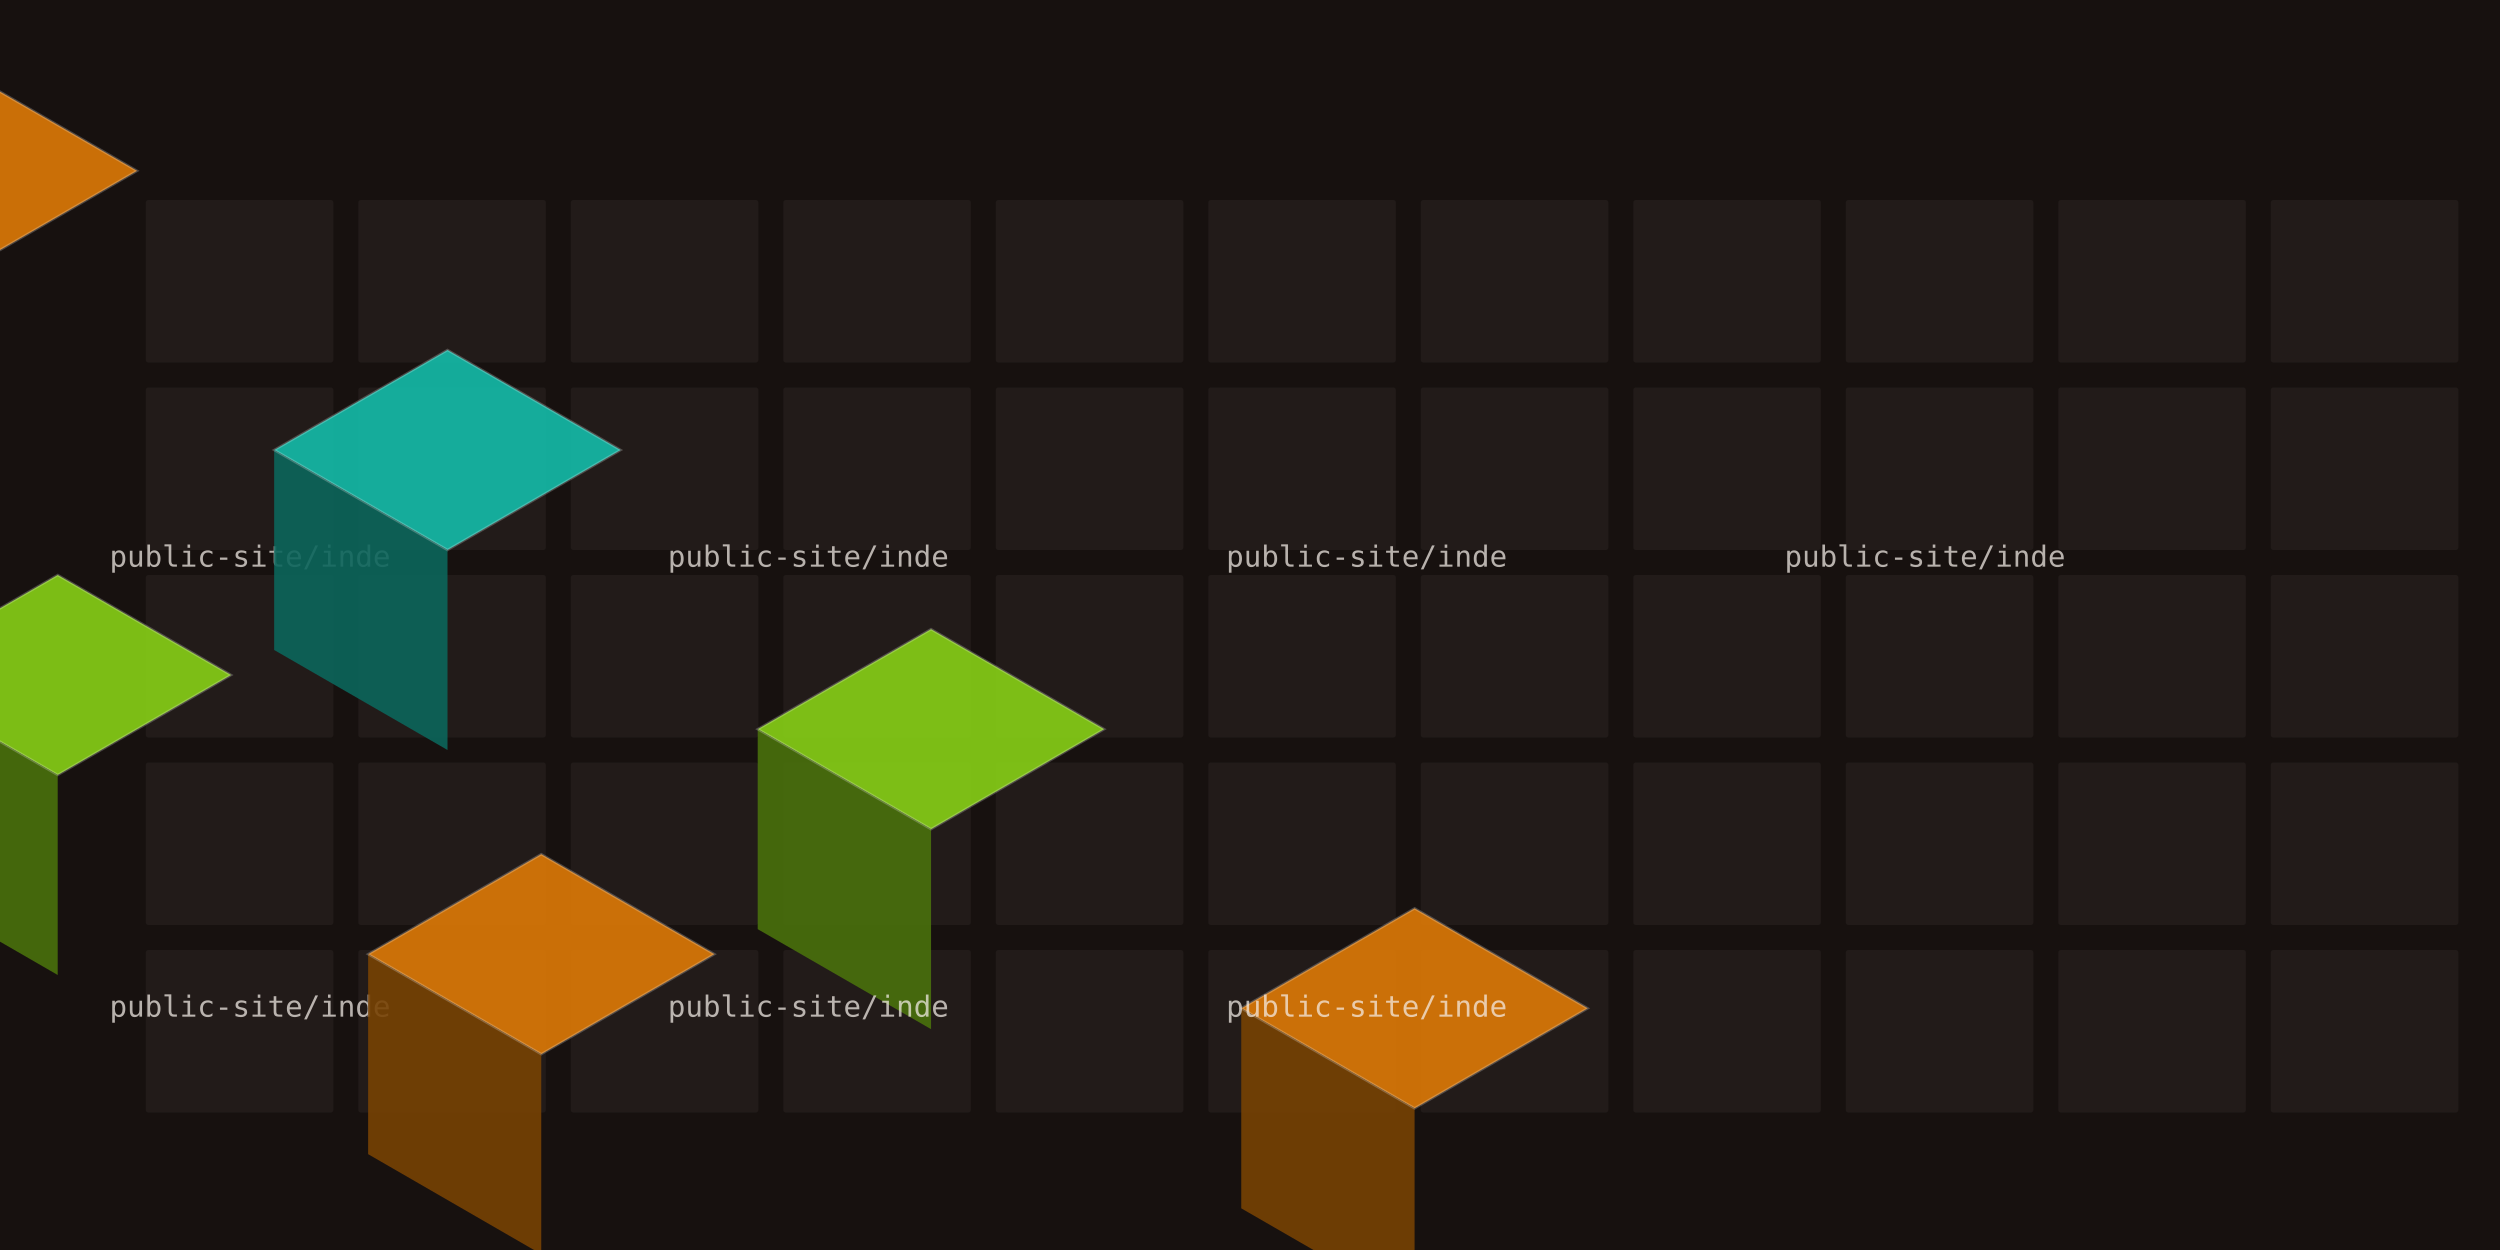
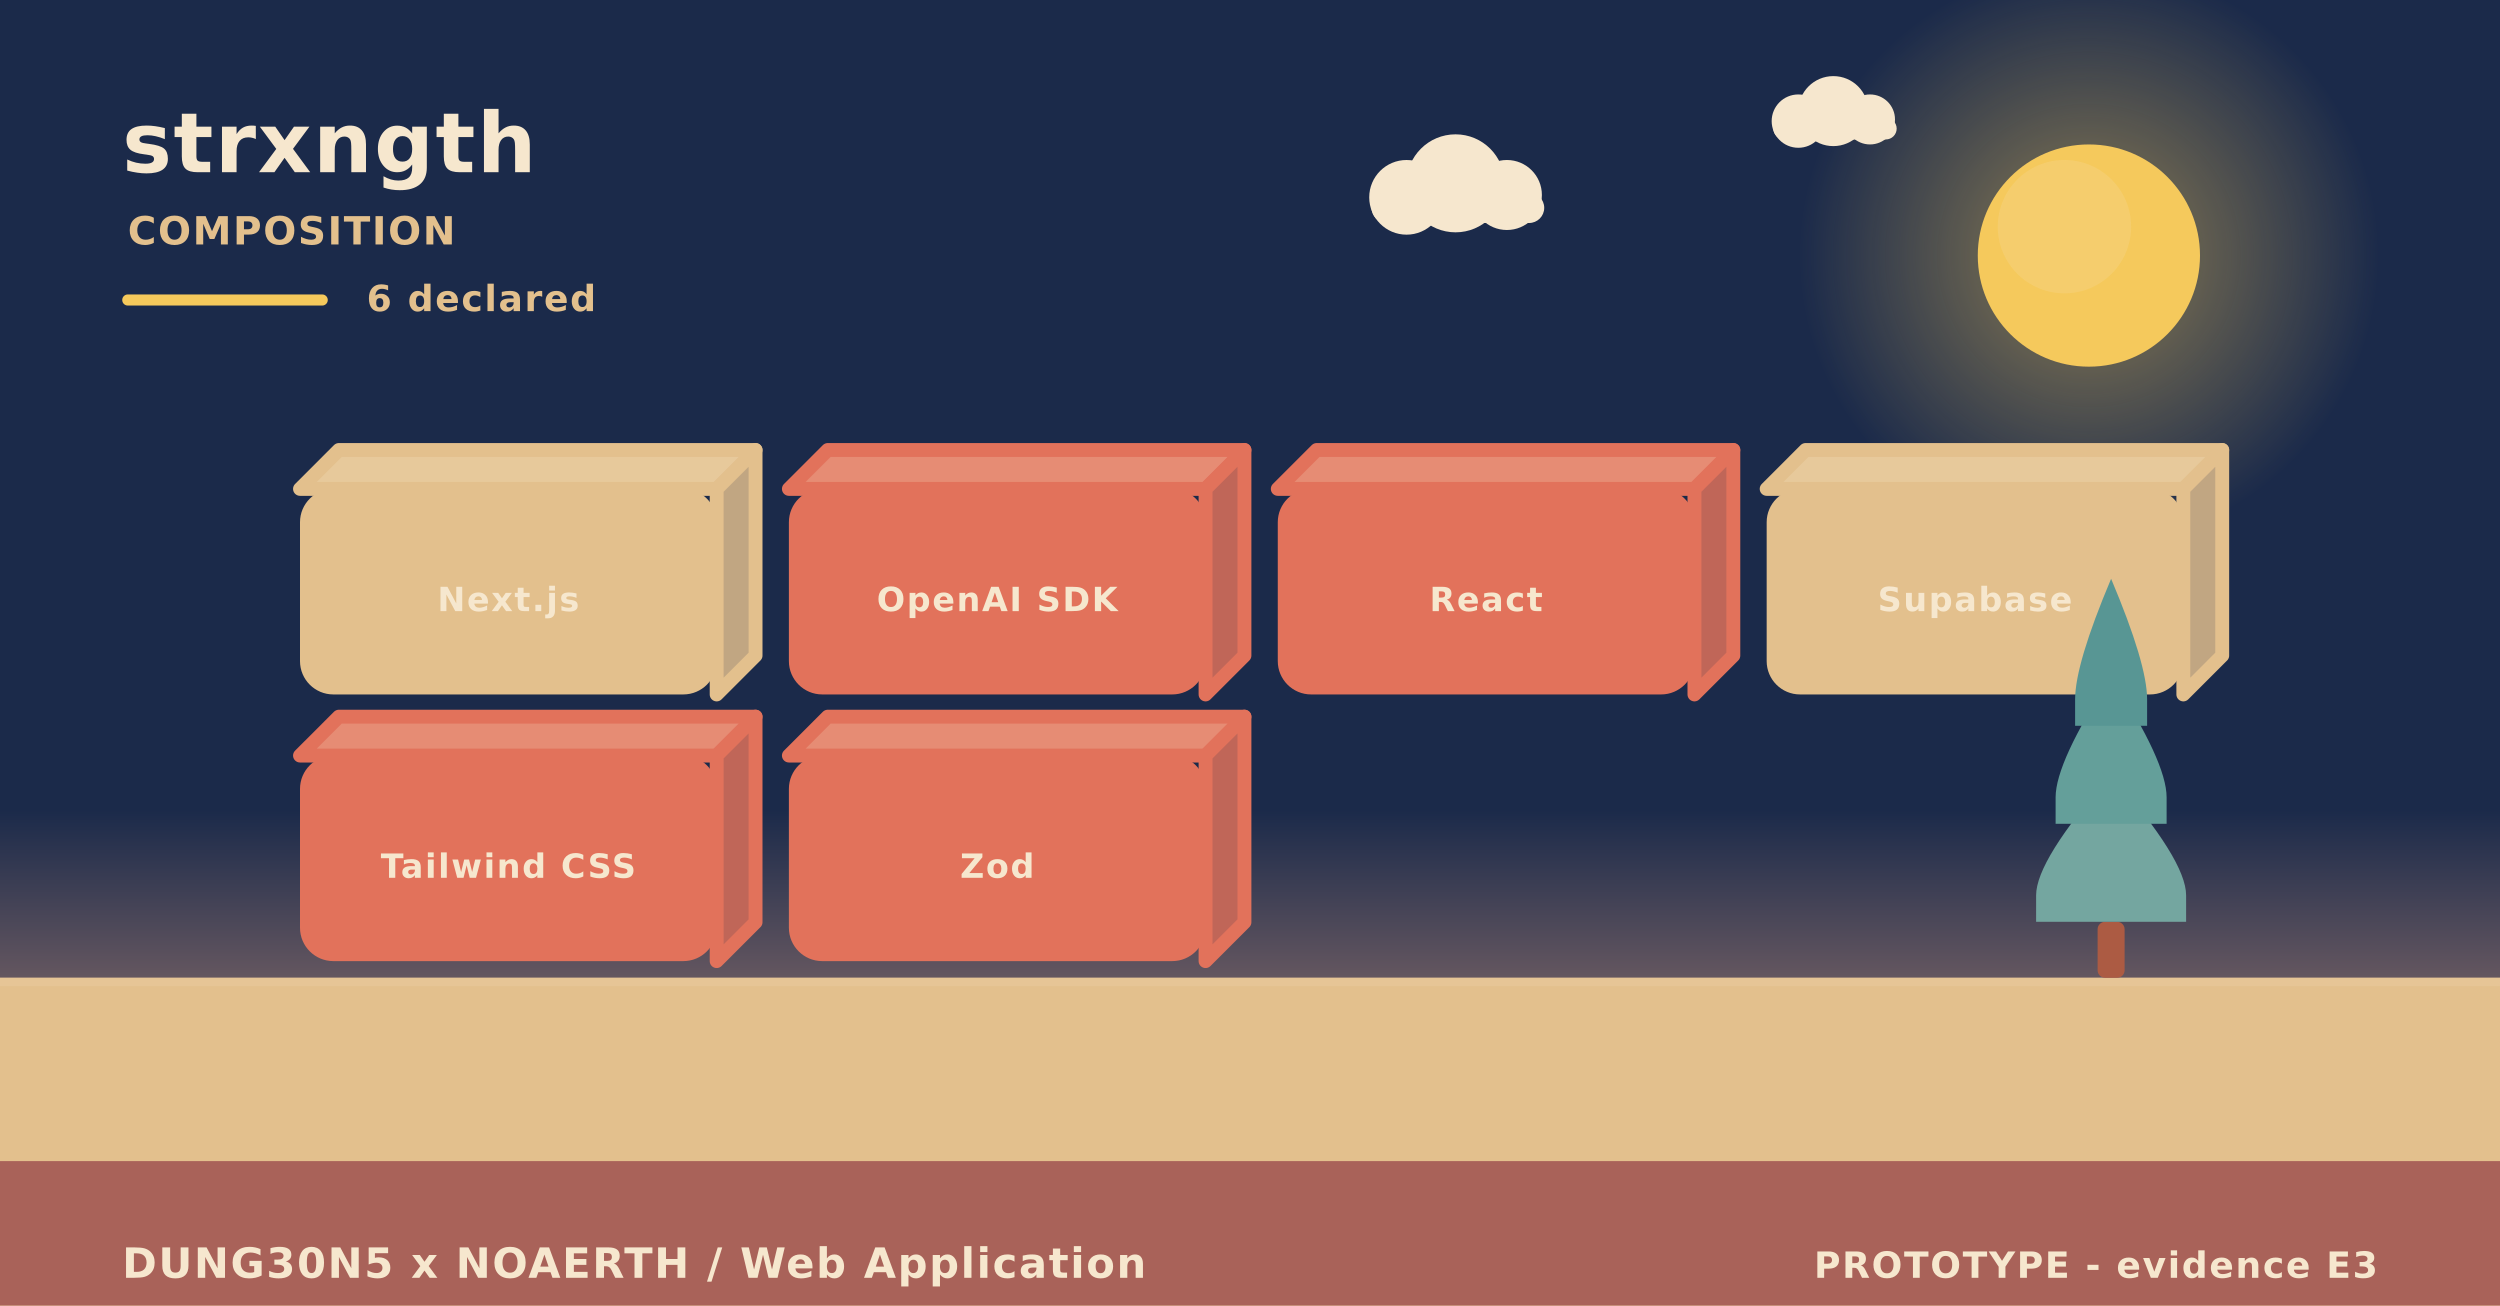
- <svg xmlns="http://www.w3.org/2000/svg" viewBox="0 0 1200 600" width="1200" height="600" role="img" aria-label="strxngth component map">
-   <rect width="1200" height="600" fill="#17110f" />
-   <defs>
-     <linearGradient id="gc" x1="0" y1="0" x2="1" y2="1">
-       <stop offset="0%" stop-color="#d97706" />
-       <stop offset="100%" stop-color="#14b8a6" />
-     </linearGradient>
-   </defs>
-   <rect x="70.00" y="96.00" width="90.00" height="78.00" rx="1.20" fill="#f6efe9" opacity="0.05" />
-   <rect x="172.00" y="96.00" width="90.00" height="78.00" rx="1.20" fill="#f6efe9" opacity="0.05" />
-   <rect x="274.00" y="96.00" width="90.00" height="78.00" rx="1.20" fill="#f6efe9" opacity="0.05" />
-   <rect x="376.00" y="96.00" width="90.00" height="78.00" rx="1.20" fill="#f6efe9" opacity="0.05" />
-   <rect x="478.00" y="96.00" width="90.00" height="78.00" rx="1.20" fill="#f6efe9" opacity="0.05" />
-   <rect x="580.00" y="96.00" width="90.00" height="78.00" rx="1.20" fill="#f6efe9" opacity="0.05" />
-   <rect x="682.00" y="96.00" width="90.00" height="78.00" rx="1.20" fill="#f6efe9" opacity="0.05" />
-   <rect x="784.00" y="96.00" width="90.00" height="78.00" rx="1.20" fill="#f6efe9" opacity="0.05" />
-   <rect x="886.00" y="96.00" width="90.00" height="78.00" rx="1.20" fill="#f6efe9" opacity="0.05" />
-   <rect x="988.00" y="96.00" width="90.00" height="78.00" rx="1.20" fill="#f6efe9" opacity="0.05" />
-   <rect x="1090.00" y="96.00" width="90.00" height="78.00" rx="1.20" fill="#f6efe9" opacity="0.05" />
-   <rect x="70.00" y="186.00" width="90.00" height="78.00" rx="1.20" fill="#f6efe9" opacity="0.05" />
-   <rect x="172.00" y="186.00" width="90.00" height="78.00" rx="1.20" fill="#f6efe9" opacity="0.05" />
-   <rect x="274.00" y="186.00" width="90.00" height="78.00" rx="1.20" fill="#f6efe9" opacity="0.05" />
-   <rect x="376.00" y="186.00" width="90.00" height="78.00" rx="1.20" fill="#f6efe9" opacity="0.05" />
-   <rect x="478.00" y="186.00" width="90.00" height="78.00" rx="1.20" fill="#f6efe9" opacity="0.05" />
-   <rect x="580.00" y="186.00" width="90.00" height="78.00" rx="1.20" fill="#f6efe9" opacity="0.05" />
-   <rect x="682.00" y="186.00" width="90.00" height="78.00" rx="1.20" fill="#f6efe9" opacity="0.05" />
-   <rect x="784.00" y="186.00" width="90.00" height="78.00" rx="1.20" fill="#f6efe9" opacity="0.05" />
-   <rect x="886.00" y="186.00" width="90.00" height="78.00" rx="1.20" fill="#f6efe9" opacity="0.05" />
-   <rect x="988.00" y="186.00" width="90.00" height="78.00" rx="1.20" fill="#f6efe9" opacity="0.05" />
-   <rect x="1090.00" y="186.00" width="90.00" height="78.00" rx="1.20" fill="#f6efe9" opacity="0.05" />
-   <rect x="70.00" y="276.00" width="90.00" height="78.00" rx="1.20" fill="#f6efe9" opacity="0.05" />
-   <rect x="172.00" y="276.00" width="90.00" height="78.00" rx="1.20" fill="#f6efe9" opacity="0.05" />
-   <rect x="274.00" y="276.00" width="90.00" height="78.00" rx="1.20" fill="#f6efe9" opacity="0.05" />
-   <rect x="376.00" y="276.00" width="90.00" height="78.00" rx="1.20" fill="#f6efe9" opacity="0.05" />
-   <rect x="478.00" y="276.00" width="90.00" height="78.00" rx="1.20" fill="#f6efe9" opacity="0.05" />
-   <rect x="580.00" y="276.00" width="90.00" height="78.00" rx="1.20" fill="#f6efe9" opacity="0.05" />
-   <rect x="682.00" y="276.00" width="90.00" height="78.00" rx="1.20" fill="#f6efe9" opacity="0.05" />
-   <rect x="784.00" y="276.00" width="90.00" height="78.00" rx="1.20" fill="#f6efe9" opacity="0.05" />
-   <rect x="886.00" y="276.00" width="90.00" height="78.00" rx="1.20" fill="#f6efe9" opacity="0.05" />
-   <rect x="988.00" y="276.00" width="90.00" height="78.00" rx="1.20" fill="#f6efe9" opacity="0.05" />
-   <rect x="1090.00" y="276.00" width="90.00" height="78.00" rx="1.20" fill="#f6efe9" opacity="0.05" />
-   <rect x="70.00" y="366.00" width="90.00" height="78.00" rx="1.20" fill="#f6efe9" opacity="0.05" />
-   <rect x="172.00" y="366.00" width="90.00" height="78.00" rx="1.20" fill="#f6efe9" opacity="0.05" />
-   <rect x="274.00" y="366.00" width="90.00" height="78.00" rx="1.20" fill="#f6efe9" opacity="0.05" />
-   <rect x="376.00" y="366.00" width="90.00" height="78.00" rx="1.20" fill="#f6efe9" opacity="0.05" />
-   <rect x="478.00" y="366.00" width="90.00" height="78.00" rx="1.20" fill="#f6efe9" opacity="0.05" />
-   <rect x="580.00" y="366.00" width="90.00" height="78.00" rx="1.20" fill="#f6efe9" opacity="0.05" />
-   <rect x="682.00" y="366.00" width="90.00" height="78.00" rx="1.20" fill="#f6efe9" opacity="0.05" />
-   <rect x="784.00" y="366.00" width="90.00" height="78.00" rx="1.20" fill="#f6efe9" opacity="0.05" />
-   <rect x="886.00" y="366.00" width="90.00" height="78.00" rx="1.20" fill="#f6efe9" opacity="0.05" />
-   <rect x="988.00" y="366.00" width="90.00" height="78.00" rx="1.20" fill="#f6efe9" opacity="0.05" />
-   <rect x="1090.00" y="366.00" width="90.00" height="78.00" rx="1.20" fill="#f6efe9" opacity="0.05" />
-   <rect x="70.00" y="456.00" width="90.00" height="78.00" rx="1.20" fill="#f6efe9" opacity="0.05" />
-   <rect x="172.00" y="456.00" width="90.00" height="78.00" rx="1.20" fill="#f6efe9" opacity="0.05" />
-   <rect x="274.00" y="456.00" width="90.00" height="78.00" rx="1.20" fill="#f6efe9" opacity="0.05" />
-   <rect x="376.00" y="456.00" width="90.00" height="78.00" rx="1.20" fill="#f6efe9" opacity="0.05" />
-   <rect x="478.00" y="456.00" width="90.00" height="78.00" rx="1.20" fill="#f6efe9" opacity="0.05" />
-   <rect x="580.00" y="456.00" width="90.00" height="78.00" rx="1.20" fill="#f6efe9" opacity="0.05" />
-   <rect x="682.00" y="456.00" width="90.00" height="78.00" rx="1.20" fill="#f6efe9" opacity="0.05" />
-   <rect x="784.00" y="456.00" width="90.00" height="78.00" rx="1.20" fill="#f6efe9" opacity="0.05" />
-   <rect x="886.00" y="456.00" width="90.00" height="78.00" rx="1.20" fill="#f6efe9" opacity="0.05" />
-   <rect x="988.00" y="456.00" width="90.00" height="78.00" rx="1.20" fill="#f6efe9" opacity="0.05" />
-   <rect x="1090.00" y="456.00" width="90.00" height="78.00" rx="1.20" fill="#f6efe9" opacity="0.05" />
-   <g transform="rotate(0 120 140)">
-     <polygon points="-17.3,34.0 65.8,82.0 -17.3,130.0 -100.5,82.0" fill="#d97706" opacity="0.92" />
-     <polygon points="-100.5,82.0 -17.3,130.0 -17.3,226.0 -100.5,178.0" fill="#774103" opacity="0.9" />
-     <polygon points="-17.3,34.0 65.8,82.0 -17.3,130.0 -100.5,82.0" fill="none" stroke="rgba(255,255,255,0.220)" stroke-width="1.2" />
-     <animateTransform attributeName="transform" type="rotate" values="-32.0 0.00 0.00 0.0 0.00 0.00" dur="7.7s" begin="0.0s" repeatCount="indefinite" />
+ <svg xmlns="http://www.w3.org/2000/svg" width="900" height="470" viewBox="0 0 900 470" role="img" aria-label="strxngth - how it is composed">
+   <linearGradient id="skyc" x1="0" y1="0" x2="0" y2="1">
+     <stop offset="0" stop-color="#1b2a4a" />
+     <stop offset="0.62" stop-color="#1b2a4a" />
+     <stop offset="1" stop-color="#f3ad8a" />
+   </linearGradient>
+   <rect width="900" height="470" fill="url(#skyc)" />
+   <radialGradient id="sunc">
+     <stop offset="0.35" stop-color="#f5c95c" stop-opacity="0.34" />
+     <stop offset="1" stop-color="#f5c95c" stop-opacity="0" />
+   </radialGradient>
+   <circle cx="752" cy="92" r="104" fill="url(#sunc)" />
+   <circle cx="752" cy="92" r="40" fill="#f5c95c" />
+   <circle cx="743.2" cy="81.6" r="24" fill="#f5d27e" opacity="0.5" />
+   <g>
+     <circle cx="524" cy="66" r="17.64" fill="#f6e7ce" />
+     <circle cx="506.36" cy="71.04" r="13.44" fill="#f6e7ce" />
+     <circle cx="542.48" cy="70.2" r="12.6" fill="#f6e7ce" />
+     <rect x="493.76" y="69.36" width="62.16" height="10.92" rx="5.46" fill="#f6e7ce" />
+     <animateTransform attributeName="transform" type="translate" values="0 0;24 0;0 0" dur="36s" begin="0s" repeatCount="indefinite" />
  </g>
-   <text x="120" y="272" font-family="ui-monospace,Menlo,monospace" font-size="14" fill="rgba(246,239,233,0.720)" text-anchor="middle">public-site/inde</text>
-   <g transform="rotate(0 388 140)">
-     <polygon points="214.8,168.0 297.9,216.0 214.8,264.0 131.6,216.0" fill="#14b8a6" opacity="0.92" />
-     <polygon points="131.6,216.0 214.8,264.0 214.8,360.0 131.6,312.0" fill="#0b655b" opacity="0.9" />
-     <polygon points="214.8,168.0 297.9,216.0 214.8,264.0 131.6,216.0" fill="none" stroke="rgba(255,255,255,0.220)" stroke-width="1.2" />
-     <animateTransform attributeName="transform" type="rotate" values="-32.0 0.00 0.00 0.0 0.00 0.00" dur="7.7s" begin="0.4s" repeatCount="indefinite" />
+   <g>
+     <circle cx="660" cy="40" r="12.6" fill="#f6e7ce" />
+     <circle cx="647.4" cy="43.6" r="9.6" fill="#f6e7ce" />
+     <circle cx="673.2" cy="43" r="9" fill="#f6e7ce" />
+     <rect x="638.4" y="42.4" width="44.4" height="7.8" rx="3.9" fill="#f6e7ce" />
+     <animateTransform attributeName="transform" type="translate" values="0 0;-18 0;0 0" dur="46s" begin="3s" repeatCount="indefinite" />
  </g>
-   <text x="388" y="272" font-family="ui-monospace,Menlo,monospace" font-size="14" fill="rgba(246,239,233,0.720)" text-anchor="middle">public-site/inde</text>
-   <g transform="rotate(0 656 140)">
-     <polygon points="446.9,302.0 530.0,350.0 446.9,398.0 363.7,350.0" fill="#84cc16" opacity="0.92" />
-     <polygon points="363.7,350.0 446.9,398.0 446.9,494.0 363.7,446.0" fill="#49700c" opacity="0.9" />
-     <polygon points="446.9,302.0 530.0,350.0 446.9,398.0 363.7,350.0" fill="none" stroke="rgba(255,255,255,0.220)" stroke-width="1.2" />
-     <animateTransform attributeName="transform" type="rotate" values="-32.0 0.00 0.00 0.0 0.00 0.00" dur="7.7s" begin="0.8s" repeatCount="indefinite" />
+   <rect x="0" y="352" width="900" height="118" fill="#e3c08d" />
+   <rect x="0" y="352" width="900" height="3" fill="#e6c596" />
+   <text x="44" y="62" font-family="Verdana,DejaVu Sans,sans-serif" font-size="30" font-weight="700" letter-spacing="0.6" fill="#f6e7ce" text-anchor="start">strxngth</text>
+   <text x="46" y="88" font-family="Verdana,DejaVu Sans,sans-serif" font-size="14" font-weight="700" letter-spacing="0.6" fill="#e3c08d" text-anchor="start">COMPOSITION</text>
+   <rect x="44" y="106" width="74" height="4" rx="2" fill="#f5c95c" />
+   <text x="132" y="112" font-family="Verdana,DejaVu Sans,sans-serif" font-size="13" font-weight="700" letter-spacing="0.6" fill="#e3c08d" text-anchor="start">6 declared</text>
+   <g>
+     <path d="M108,176 L258,176 L272,162 L122,162 Z" fill="#e7c99b" stroke="#e3c08d" stroke-width="5" stroke-linejoin="round" />
+     <path d="M258,176 L272,162 L272,236 L258,250 Z" fill="#c1a682" stroke="#e3c08d" stroke-width="5" stroke-linejoin="round" />
+     <rect x="108" y="176" width="150" height="74" rx="12" fill="#e3c08d" />
+     <animateTransform attributeName="transform" type="translate" values="0 10;0 0" dur="0.75s" begin="0s" fill="freeze" />
  </g>
-   <text x="656" y="272" font-family="ui-monospace,Menlo,monospace" font-size="14" fill="rgba(246,239,233,0.720)" text-anchor="middle">public-site/inde</text>
-   <g transform="rotate(0 924 140)">
-     <polygon points="679.0,436.0 762.1,484.0 679.0,532.0 595.8,484.0" fill="#d97706" opacity="0.92" />
-     <polygon points="595.8,484.0 679.0,532.0 679.0,628.0 595.8,580.0" fill="#774103" opacity="0.9" />
-     <polygon points="679.0,436.0 762.1,484.0 679.0,532.0 595.8,484.0" fill="none" stroke="rgba(255,255,255,0.220)" stroke-width="1.2" />
-     <animateTransform attributeName="transform" type="rotate" values="-32.0 0.00 0.00 0.0 0.00 0.00" dur="7.7s" begin="1.2s" repeatCount="indefinite" />
+   <text x="183" y="220" font-family="Verdana,DejaVu Sans,sans-serif" font-size="12" font-weight="700" letter-spacing="0.6" fill="#f6e7ce" text-anchor="middle">Next.js</text>
+   <g>
+     <path d="M284,176 L434,176 L448,162 L298,162 Z" fill="#e68c74" stroke="#e2725b" stroke-width="5" stroke-linejoin="round" />
+     <path d="M434,176 L448,162 L448,236 L434,250 Z" fill="#c06658" stroke="#e2725b" stroke-width="5" stroke-linejoin="round" />
+     <rect x="284" y="176" width="150" height="74" rx="12" fill="#e2725b" />
+     <animateTransform attributeName="transform" type="translate" values="0 10;0 0" dur="0.75s" begin="0.16s" fill="freeze" />
  </g>
-   <text x="924" y="272" font-family="ui-monospace,Menlo,monospace" font-size="14" fill="rgba(246,239,233,0.720)" text-anchor="middle">public-site/inde</text>
-   <g transform="rotate(0 120 356)">
-     <polygon points="-204.4,142.0 -121.2,190.0 -204.4,238.0 -287.5,190.0" fill="#14b8a6" opacity="0.92" />
-     <polygon points="-287.5,190.0 -204.4,238.0 -204.4,334.0 -287.5,286.0" fill="#0b655b" opacity="0.9" />
-     <polygon points="-204.4,142.0 -121.2,190.0 -204.4,238.0 -287.5,190.0" fill="none" stroke="rgba(255,255,255,0.220)" stroke-width="1.2" />
-     <animateTransform attributeName="transform" type="rotate" values="-32.0 0.00 0.00 0.0 0.00 0.00" dur="7.7s" begin="1.6s" repeatCount="indefinite" />
+   <text x="359" y="220" font-family="Verdana,DejaVu Sans,sans-serif" font-size="12" font-weight="700" letter-spacing="0.6" fill="#f6e7ce" text-anchor="middle">OpenAI SDK</text>
+   <g>
+     <path d="M460,176 L610,176 L624,162 L474,162 Z" fill="#e68c74" stroke="#e2725b" stroke-width="5" stroke-linejoin="round" />
+     <path d="M610,176 L624,162 L624,236 L610,250 Z" fill="#c06658" stroke="#e2725b" stroke-width="5" stroke-linejoin="round" />
+     <rect x="460" y="176" width="150" height="74" rx="12" fill="#e2725b" />
+     <animateTransform attributeName="transform" type="translate" values="0 10;0 0" dur="0.75s" begin="0.32s" fill="freeze" />
  </g>
-   <text x="120" y="488" font-family="ui-monospace,Menlo,monospace" font-size="14" fill="rgba(246,239,233,0.720)" text-anchor="middle">public-site/inde</text>
-   <g transform="rotate(0 388 356)">
-     <polygon points="27.7,276.0 110.9,324.0 27.7,372.0 -55.4,324.0" fill="#84cc16" opacity="0.92" />
-     <polygon points="-55.4,324.0 27.7,372.0 27.7,468.0 -55.4,420.0" fill="#49700c" opacity="0.9" />
-     <polygon points="27.7,276.0 110.9,324.0 27.7,372.0 -55.4,324.0" fill="none" stroke="rgba(255,255,255,0.220)" stroke-width="1.2" />
-     <animateTransform attributeName="transform" type="rotate" values="-32.0 0.00 0.00 0.0 0.00 0.00" dur="7.7s" begin="2.0s" repeatCount="indefinite" />
+   <text x="535" y="220" font-family="Verdana,DejaVu Sans,sans-serif" font-size="12" font-weight="700" letter-spacing="0.6" fill="#f6e7ce" text-anchor="middle">React</text>
+   <g>
+     <path d="M636,176 L786,176 L800,162 L650,162 Z" fill="#e7c99b" stroke="#e3c08d" stroke-width="5" stroke-linejoin="round" />
+     <path d="M786,176 L800,162 L800,236 L786,250 Z" fill="#c1a682" stroke="#e3c08d" stroke-width="5" stroke-linejoin="round" />
+     <rect x="636" y="176" width="150" height="74" rx="12" fill="#e3c08d" />
+     <animateTransform attributeName="transform" type="translate" values="0 10;0 0" dur="0.75s" begin="0.48s" fill="freeze" />
  </g>
-   <text x="388" y="488" font-family="ui-monospace,Menlo,monospace" font-size="14" fill="rgba(246,239,233,0.720)" text-anchor="middle">public-site/inde</text>
-   <g transform="rotate(0 656 356)">
-     <polygon points="259.8,410.0 342.9,458.0 259.8,506.0 176.7,458.0" fill="#d97706" opacity="0.92" />
-     <polygon points="176.7,458.0 259.8,506.0 259.8,602.0 176.7,554.0" fill="#774103" opacity="0.9" />
-     <polygon points="259.8,410.0 342.9,458.0 259.8,506.0 176.7,458.0" fill="none" stroke="rgba(255,255,255,0.220)" stroke-width="1.2" />
-     <animateTransform attributeName="transform" type="rotate" values="-32.0 0.00 0.00 0.0 0.00 0.00" dur="7.7s" begin="2.4s" repeatCount="indefinite" />
+   <text x="711" y="220" font-family="Verdana,DejaVu Sans,sans-serif" font-size="12" font-weight="700" letter-spacing="0.6" fill="#f6e7ce" text-anchor="middle">Supabase</text>
+   <g>
+     <path d="M108,272 L258,272 L272,258 L122,258 Z" fill="#e68c74" stroke="#e2725b" stroke-width="5" stroke-linejoin="round" />
+     <path d="M258,272 L272,258 L272,332 L258,346 Z" fill="#c06658" stroke="#e2725b" stroke-width="5" stroke-linejoin="round" />
+     <rect x="108" y="272" width="150" height="74" rx="12" fill="#e2725b" />
+     <animateTransform attributeName="transform" type="translate" values="0 10;0 0" dur="0.75s" begin="0.64s" fill="freeze" />
  </g>
-   <text x="656" y="488" font-family="ui-monospace,Menlo,monospace" font-size="14" fill="rgba(246,239,233,0.720)" text-anchor="middle">public-site/inde</text>
+   <text x="183" y="316" font-family="Verdana,DejaVu Sans,sans-serif" font-size="12" font-weight="700" letter-spacing="0.6" fill="#f6e7ce" text-anchor="middle">Tailwind CSS</text>
+   <g>
+     <path d="M284,272 L434,272 L448,258 L298,258 Z" fill="#e68c74" stroke="#e2725b" stroke-width="5" stroke-linejoin="round" />
+     <path d="M434,272 L448,258 L448,332 L434,346 Z" fill="#c06658" stroke="#e2725b" stroke-width="5" stroke-linejoin="round" />
+     <rect x="284" y="272" width="150" height="74" rx="12" fill="#e2725b" />
+     <animateTransform attributeName="transform" type="translate" values="0 10;0 0" dur="0.75s" begin="0.8s" fill="freeze" />
+   </g>
+   <text x="359" y="316" font-family="Verdana,DejaVu Sans,sans-serif" font-size="12" font-weight="700" letter-spacing="0.6" fill="#f6e7ce" text-anchor="middle">Zod</text>
+   <rect x="755.14" y="331.84" width="9.72" height="20.16" rx="2.7" fill="#ac5b43" />
+   <path d="M760,278.92 Q733,309.61 733,322.31 Q733,331.84 733,331.84 L787,331.84 Q787,331.84 787,322.31 Q787,309.61 760,278.92 Z" fill="#74a6a0" />
+   <path d="M760,243.64 Q740.02,274.33 740.02,287.03 Q740.02,296.56 740.02,296.56 L779.98,296.56 Q779.98,296.56 779.98,287.03 Q779.98,274.33 760,243.64 Z" fill="#649f9a" />
+   <path d="M760,208.36 Q747.04,239.05 747.04,251.75 Q747.04,261.28 747.04,261.28 L772.96,261.28 Q772.96,261.28 772.96,251.75 Q772.96,239.05 760,208.36 Z" fill="#589694" />
+   <rect x="0" y="418" width="900" height="52" rx="0" fill="#a65c56" opacity="0.94" />
+   <text x="44" y="460" font-family="Verdana,DejaVu Sans,sans-serif" font-size="15" font-weight="700" letter-spacing="0.6" fill="#f6e7ce" text-anchor="start">DUNG30N5 x NOAERTH  /  Web Application</text>
+   <text x="856" y="460" font-family="Verdana,DejaVu Sans,sans-serif" font-size="13" font-weight="700" letter-spacing="0.6" fill="#f6e7ce" text-anchor="end">PROTOTYPE  -  evidence E3</text>
</svg>
